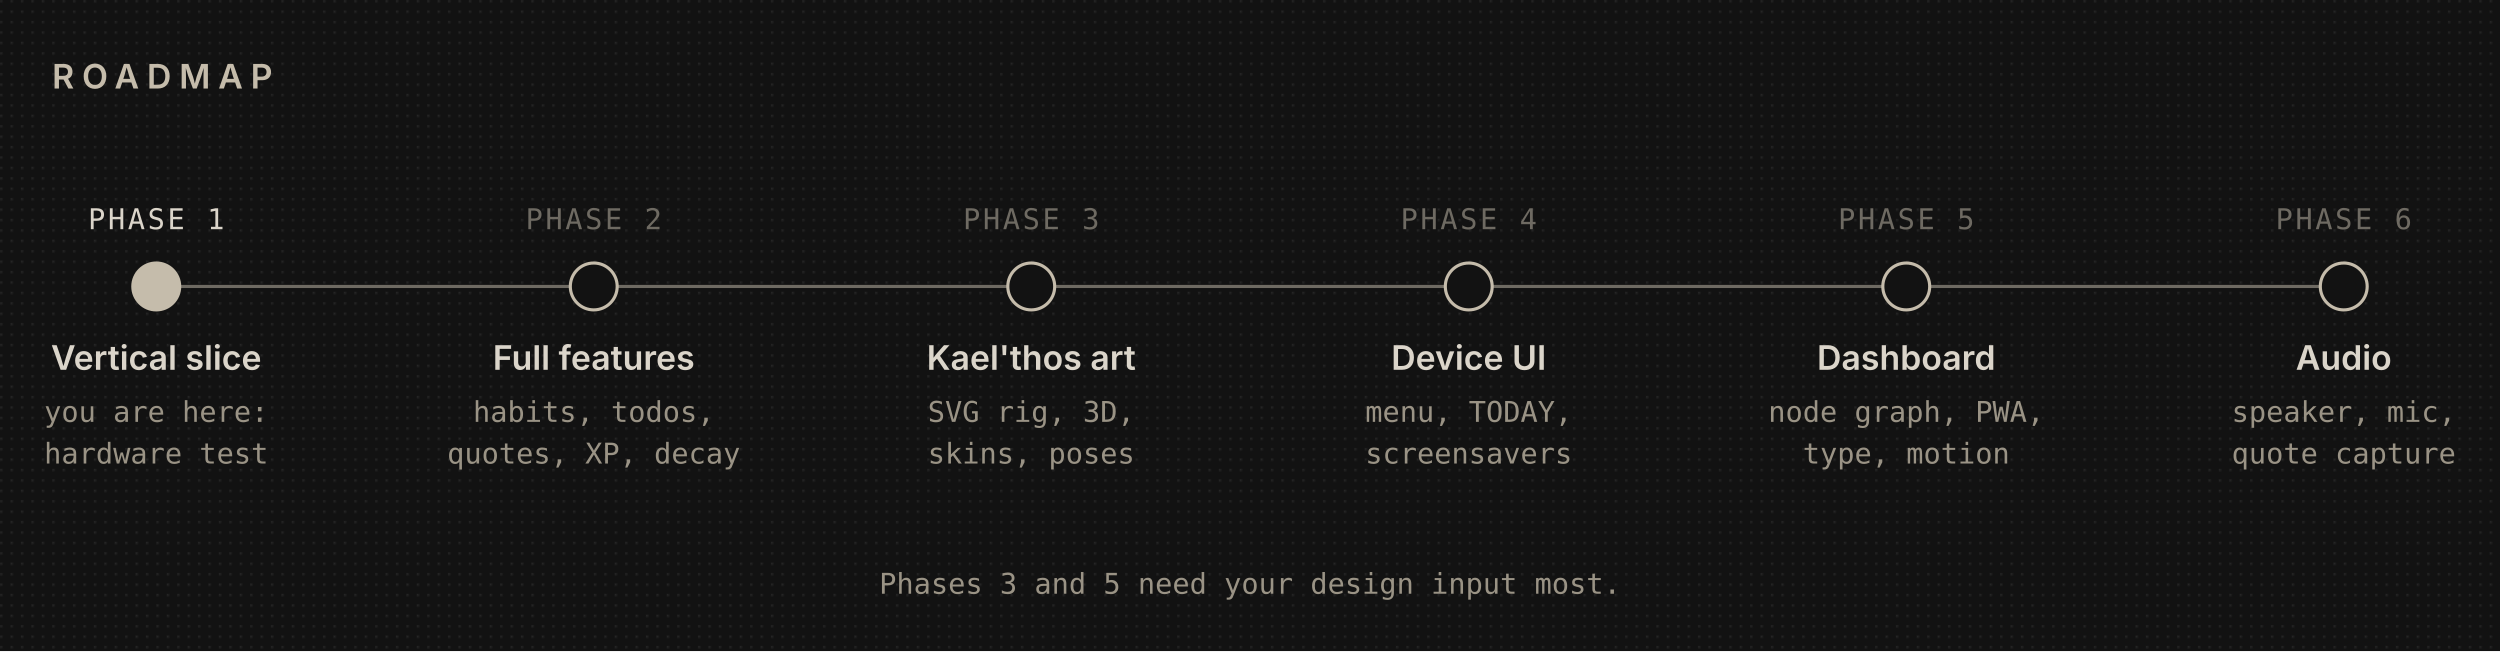
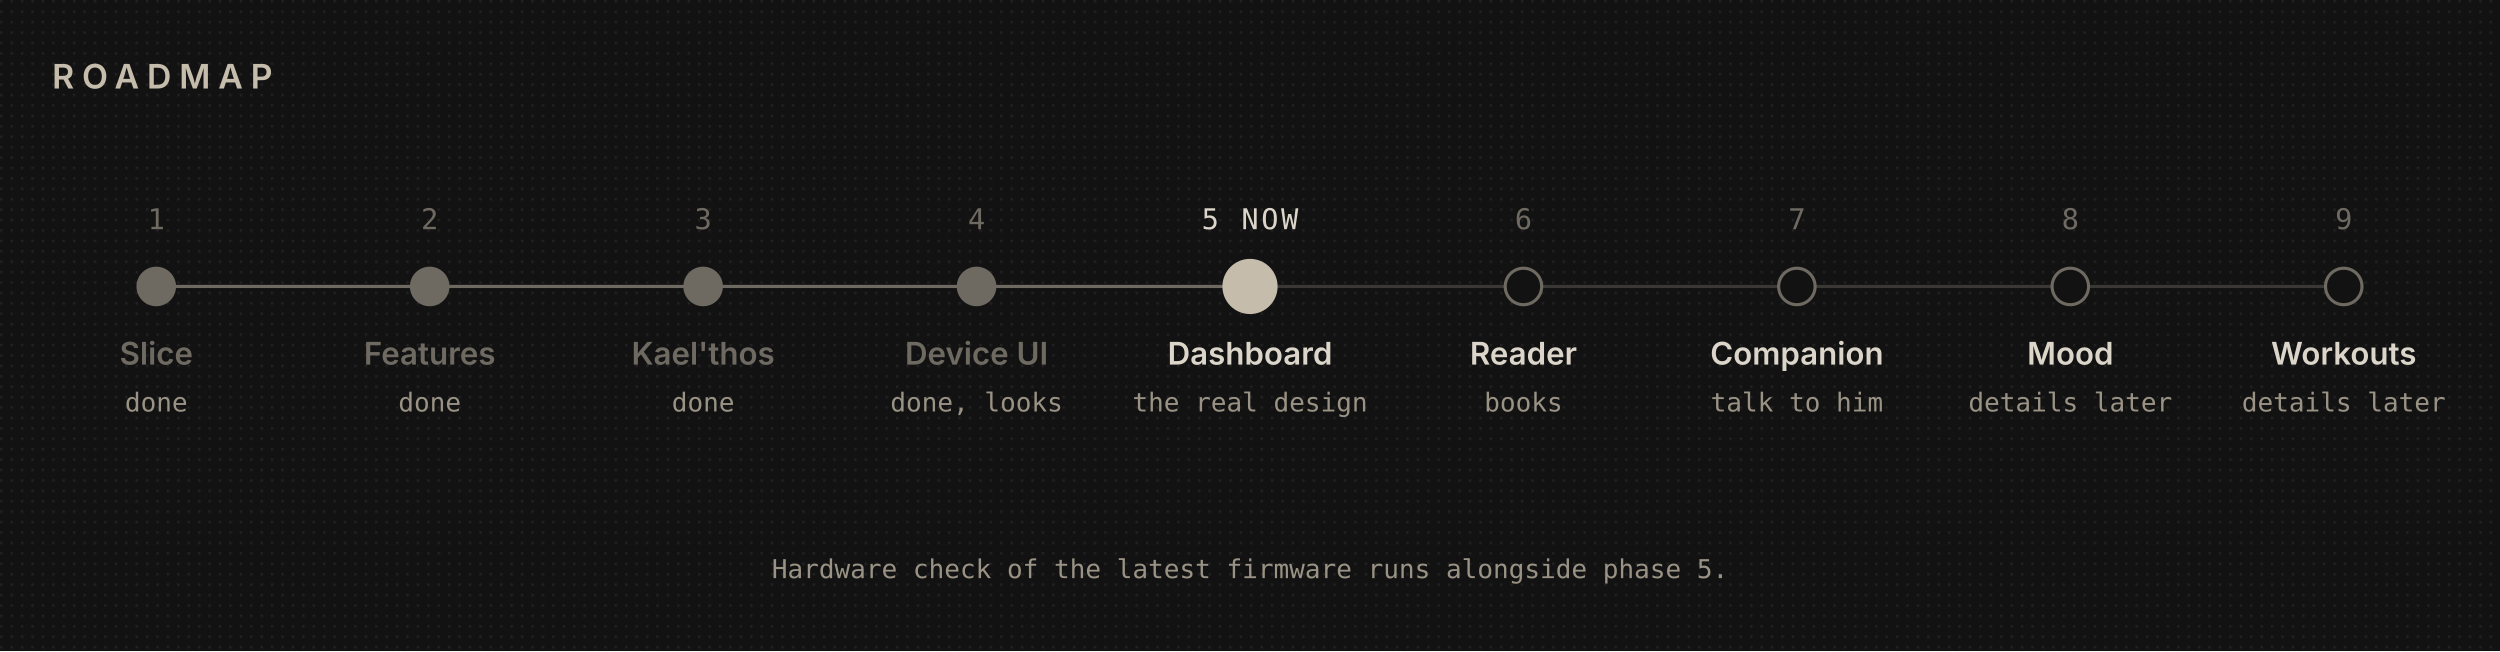
- <svg xmlns="http://www.w3.org/2000/svg" viewBox="0 0 960 250" width="960" height="250" role="img" aria-label="Roadmap: six phases from the vertical slice to audio">
+ <svg xmlns="http://www.w3.org/2000/svg" viewBox="0 0 960 250" width="960" height="250" role="img" aria-label="Roadmap: phases 1 to 4 done, phase 5 the dashboard now, then reader, companion, mood and workouts">
  <defs>
    <style>
      .h { font: 600 13px system-ui, -apple-system, 'Segoe UI', sans-serif; fill: #C5BCAB; letter-spacing: 3px; }
      .p { font: 11px ui-monospace, 'Cascadia Mono', Menlo, Consolas, monospace; fill: #6E6A62; letter-spacing: 1px; }
      .pNow { font: 11px ui-monospace, 'Cascadia Mono', Menlo, Consolas, monospace; fill: #DBD5CA; letter-spacing: 1px; }
-       .t { font: 600 13px system-ui, -apple-system, 'Segoe UI', sans-serif; fill: #DBD5CA; }
-       .s { font: 11px ui-monospace, 'Cascadia Mono', Menlo, Consolas, monospace; fill: #9A9385; }
-       .rail { stroke: #6E6A62; stroke-width: 1.2; }
-       .done { stroke: #C5BCAB; stroke-width: 1.2; }
-       .node { fill: #121212; stroke: #C5BCAB; stroke-width: 1.2; }
+       .t { font: 600 12px system-ui, -apple-system, 'Segoe UI', sans-serif; fill: #DBD5CA; }
+       .tDone { font: 600 12px system-ui, -apple-system, 'Segoe UI', sans-serif; fill: #6E6A62; }
+       .s { font: 10px ui-monospace, 'Cascadia Mono', Menlo, Consolas, monospace; fill: #9A9385; }
+       .rail { stroke: #3A3834; stroke-width: 1.2; }
+       .done { stroke: #6E6A62; stroke-width: 1.2; }
+       .node { fill: #121212; stroke: #6E6A62; stroke-width: 1.2; }
+       .nodeDone { fill: #6E6A62; stroke: #6E6A62; stroke-width: 1.2; }
      .nodeNow { fill: #C5BCAB; stroke: #C5BCAB; stroke-width: 1.2; }
    </style>
    <pattern id="dither" width="4" height="4" patternUnits="userSpaceOnUse">
      <rect width="1" height="1" fill="#1F1F1F" />
    </pattern>
  </defs>
  <rect width="960" height="250" fill="#121212" />
  <rect width="960" height="250" fill="url(#dither)" />
  <text x="20" y="34" class="h">ROADMAP</text>
  <line x1="60" y1="110" x2="900" y2="110" class="rail" />
-   <text x="60" y="88" text-anchor="middle" class="pNow">PHASE 1</text>
-   <circle cx="60" cy="110" r="9" class="nodeNow" />
-   <text x="60" y="142" text-anchor="middle" class="t">Vertical slice</text>
-   <text x="60" y="162" text-anchor="middle" class="s">you are here:</text>
-   <text x="60" y="178" text-anchor="middle" class="s">hardware test</text>
-   <text x="228" y="88" text-anchor="middle" class="p">PHASE 2</text>
-   <circle cx="228" cy="110" r="9" class="node" />
-   <text x="228" y="142" text-anchor="middle" class="t">Full features</text>
-   <text x="228" y="162" text-anchor="middle" class="s">habits, todos,</text>
-   <text x="228" y="178" text-anchor="middle" class="s">quotes, XP, decay</text>
-   <text x="396" y="88" text-anchor="middle" class="p">PHASE 3</text>
-   <circle cx="396" cy="110" r="9" class="node" />
-   <text x="396" y="142" text-anchor="middle" class="t">Kael'thos art</text>
-   <text x="396" y="162" text-anchor="middle" class="s">SVG rig, 3D,</text>
-   <text x="396" y="178" text-anchor="middle" class="s">skins, poses</text>
-   <text x="564" y="88" text-anchor="middle" class="p">PHASE 4</text>
-   <circle cx="564" cy="110" r="9" class="node" />
-   <text x="564" y="142" text-anchor="middle" class="t">Device UI</text>
-   <text x="564" y="162" text-anchor="middle" class="s">menu, TODAY,</text>
-   <text x="564" y="178" text-anchor="middle" class="s">screensavers</text>
-   <text x="732" y="88" text-anchor="middle" class="p">PHASE 5</text>
-   <circle cx="732" cy="110" r="9" class="node" />
-   <text x="732" y="142" text-anchor="middle" class="t">Dashboard</text>
-   <text x="732" y="162" text-anchor="middle" class="s">node graph, PWA,</text>
-   <text x="732" y="178" text-anchor="middle" class="s">type, motion</text>
-   <text x="900" y="88" text-anchor="middle" class="p">PHASE 6</text>
-   <circle cx="900" cy="110" r="9" class="node" />
-   <text x="900" y="142" text-anchor="middle" class="t">Audio</text>
-   <text x="900" y="162" text-anchor="middle" class="s">speaker, mic,</text>
-   <text x="900" y="178" text-anchor="middle" class="s">quote capture</text>
-   <text x="480" y="228" text-anchor="middle" class="s">Phases 3 and 5 need your design input most.</text>
+   <line x1="60" y1="110" x2="480" y2="110" class="done" />
+   <text x="60" y="88" text-anchor="middle" class="p">1</text>
+   <circle cx="60" cy="110" r="7" class="nodeDone" />
+   <text x="60" y="140" text-anchor="middle" class="tDone">Slice</text>
+   <text x="60" y="158" text-anchor="middle" class="s">done</text>
+   <text x="165" y="88" text-anchor="middle" class="p">2</text>
+   <circle cx="165" cy="110" r="7" class="nodeDone" />
+   <text x="165" y="140" text-anchor="middle" class="tDone">Features</text>
+   <text x="165" y="158" text-anchor="middle" class="s">done</text>
+   <text x="270" y="88" text-anchor="middle" class="p">3</text>
+   <circle cx="270" cy="110" r="7" class="nodeDone" />
+   <text x="270" y="140" text-anchor="middle" class="tDone">Kael'thos</text>
+   <text x="270" y="158" text-anchor="middle" class="s">done</text>
+   <text x="375" y="88" text-anchor="middle" class="p">4</text>
+   <circle cx="375" cy="110" r="7" class="nodeDone" />
+   <text x="375" y="140" text-anchor="middle" class="tDone">Device UI</text>
+   <text x="375" y="158" text-anchor="middle" class="s">done, looks</text>
+   <text x="480" y="88" text-anchor="middle" class="pNow">5  NOW</text>
+   <circle cx="480" cy="110" r="10" class="nodeNow" />
+   <text x="480" y="140" text-anchor="middle" class="t">Dashboard</text>
+   <text x="480" y="158" text-anchor="middle" class="s">the real design</text>
+   <text x="585" y="88" text-anchor="middle" class="p">6</text>
+   <circle cx="585" cy="110" r="7" class="node" />
+   <text x="585" y="140" text-anchor="middle" class="t">Reader</text>
+   <text x="585" y="158" text-anchor="middle" class="s">books</text>
+   <text x="690" y="88" text-anchor="middle" class="p">7</text>
+   <circle cx="690" cy="110" r="7" class="node" />
+   <text x="690" y="140" text-anchor="middle" class="t">Companion</text>
+   <text x="690" y="158" text-anchor="middle" class="s">talk to him</text>
+   <text x="795" y="88" text-anchor="middle" class="p">8</text>
+   <circle cx="795" cy="110" r="7" class="node" />
+   <text x="795" y="140" text-anchor="middle" class="t">Mood</text>
+   <text x="795" y="158" text-anchor="middle" class="s">details later</text>
+   <text x="900" y="88" text-anchor="middle" class="p">9</text>
+   <circle cx="900" cy="110" r="7" class="node" />
+   <text x="900" y="140" text-anchor="middle" class="t">Workouts</text>
+   <text x="900" y="158" text-anchor="middle" class="s">details later</text>
+   <text x="480" y="222" text-anchor="middle" class="s">Hardware check of the latest firmware runs alongside phase 5.</text>
</svg>
